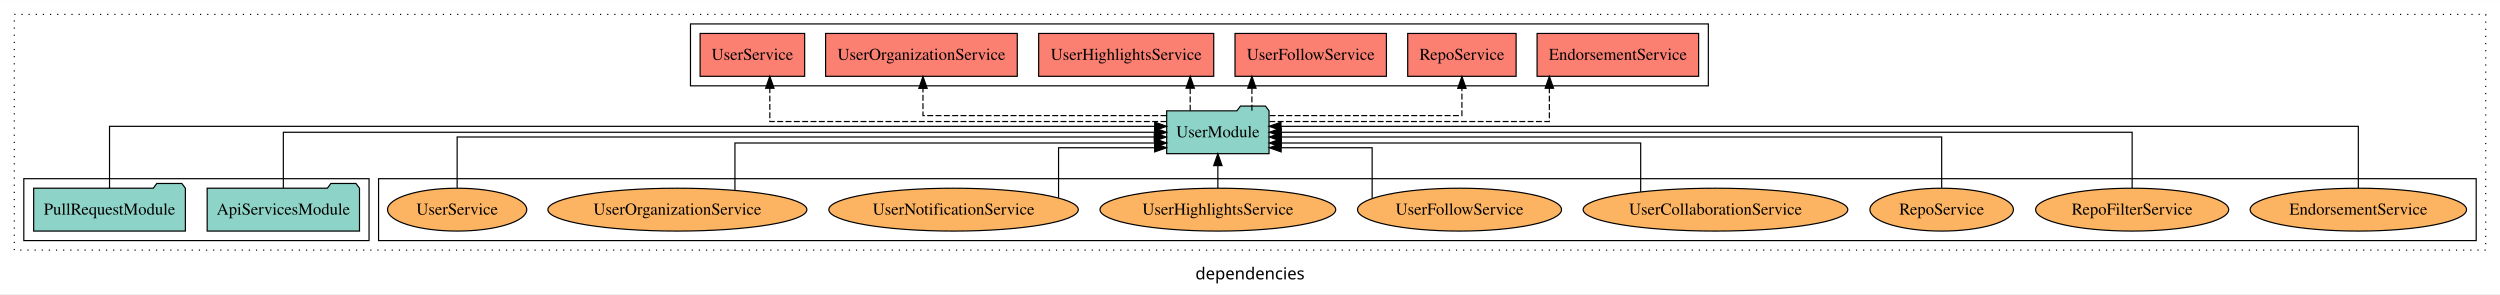
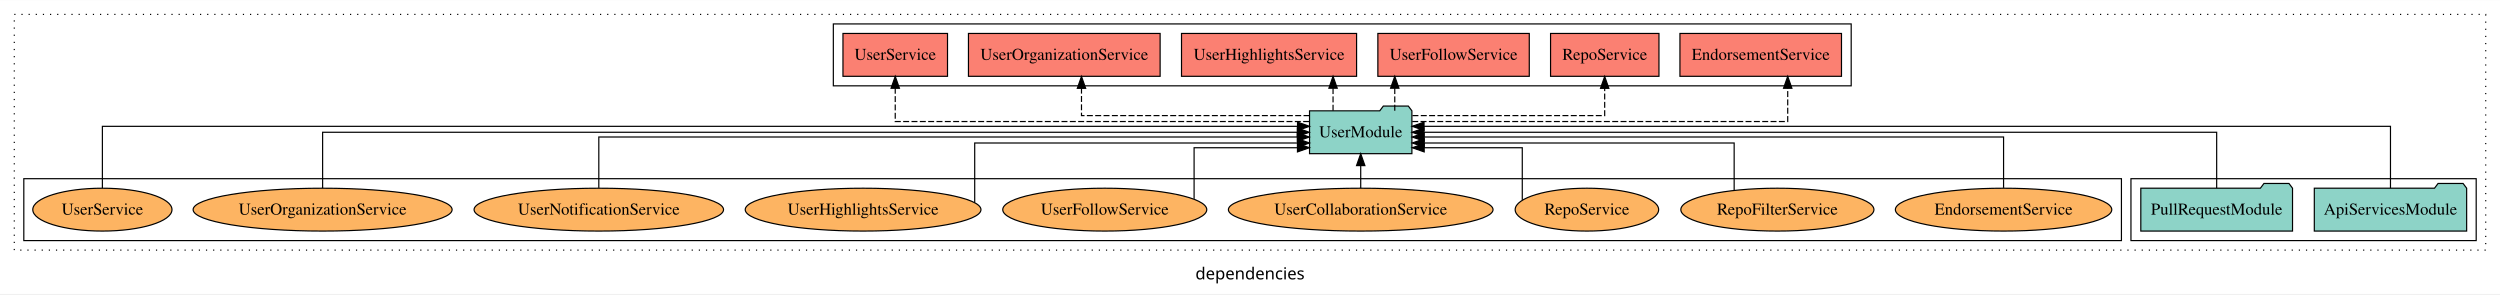
<svg xmlns="http://www.w3.org/2000/svg" width="2100pt" height="247pt" viewBox="0.00 0.00 2100.00 246.80">
  <g id="graph0" class="graph" transform="scale(1 1) rotate(0) translate(4 242.8)">
    <polygon fill="white" stroke="transparent" points="-4,4 -4,-242.8 2096,-242.8 2096,4 -4,4" />
    <text text-anchor="middle" x="1046" y="-8.2" font-family="sans-serif" font-size="14.00">dependencies</text>
    <g id="clust1" class="cluster">
      <polygon fill="none" stroke="black" stroke-dasharray="1,5" points="8,-32.8 8,-230.8 2084,-230.8 2084,-32.8 8,-32.8" />
    </g>
    <g id="clust4" class="cluster">
-       <polygon fill="none" stroke="black" points="576,-170.8 576,-222.8 1431,-222.8 1431,-170.8 576,-170.8" />
+       <polygon fill="none" stroke="black" points="696,-170.8 696,-222.8 1551,-222.8 1551,-170.8 696,-170.8" />
+     </g>
+     <g id="clust3" class="cluster">
+       <polygon fill="none" stroke="black" points="1786,-40.8 1786,-92.8 2076,-92.8 2076,-40.8 1786,-40.8" />
    </g>
    <g id="clust6" class="cluster">
-       <polygon fill="none" stroke="black" points="314,-40.8 314,-92.8 2076,-92.8 2076,-40.8 314,-40.8" />
-     </g>
-     <g id="clust3" class="cluster">
-       <polygon fill="none" stroke="black" points="16,-40.8 16,-92.8 306,-92.8 306,-40.8 16,-40.8" />
+       <polygon fill="none" stroke="black" points="16,-40.8 16,-92.8 1778,-92.8 1778,-40.8 16,-40.8" />
    </g>
    <g id="node1" class="node">
-       <polygon fill="#8dd3c7" stroke="black" points="297.98,-84.8 294.98,-88.8 273.98,-88.8 270.98,-84.8 170.02,-84.8 170.02,-48.8 297.98,-48.8 297.98,-84.8" />
-       <text text-anchor="middle" x="234" y="-62.6" font-family="Times,serif" font-size="14.00">ApiServicesModule</text>
+       <polygon fill="#8dd3c7" stroke="black" points="2067.98,-84.8 2064.98,-88.8 2043.98,-88.8 2040.98,-84.8 1940.02,-84.8 1940.02,-48.8 2067.98,-48.8 2067.98,-84.8" />
+       <text text-anchor="middle" x="2004" y="-62.6" font-family="Times,serif" font-size="14.00">ApiServicesModule</text>
    </g>
    <g id="node3" class="node">
-       <polygon fill="#8dd3c7" stroke="black" points="1061.99,-149.8 1058.99,-153.8 1037.99,-153.8 1034.99,-149.8 976.01,-149.8 976.01,-113.8 1061.99,-113.8 1061.99,-149.8" />
-       <text text-anchor="middle" x="1019" y="-127.6" font-family="Times,serif" font-size="14.00">UserModule</text>
+       <polygon fill="#8dd3c7" stroke="black" points="1181.99,-149.8 1178.99,-153.8 1157.99,-153.8 1154.99,-149.8 1096.01,-149.8 1096.01,-113.8 1181.99,-113.8 1181.99,-149.8" />
+       <text text-anchor="middle" x="1139" y="-127.6" font-family="Times,serif" font-size="14.00">UserModule</text>
    </g>
    <g id="edge1" class="edge">
-       <path fill="none" stroke="black" d="M234,-84.91C234,-104.14 234,-131.8 234,-131.8 234,-131.8 965.96,-131.8 965.96,-131.8" />
-       <polygon fill="black" stroke="black" points="965.96,-135.3 975.96,-131.8 965.96,-128.3 965.96,-135.3" />
+       <path fill="none" stroke="black" d="M2004,-84.83C2004,-105.57 2004,-136.8 2004,-136.8 2004,-136.8 1192.19,-136.8 1192.19,-136.8" />
+       <polygon fill="black" stroke="black" points="1192.19,-133.3 1182.19,-136.8 1192.19,-140.3 1192.19,-133.3" />
    </g>
    <g id="node2" class="node">
-       <polygon fill="#8dd3c7" stroke="black" points="151.72,-84.8 148.72,-88.8 127.72,-88.8 124.72,-84.8 24.28,-84.8 24.28,-48.8 151.72,-48.8 151.72,-84.8" />
-       <text text-anchor="middle" x="88" y="-62.6" font-family="Times,serif" font-size="14.00">PullRequestModule</text>
+       <polygon fill="#8dd3c7" stroke="black" points="1921.72,-84.8 1918.72,-88.8 1897.72,-88.8 1894.72,-84.8 1794.28,-84.8 1794.28,-48.8 1921.72,-48.8 1921.72,-84.8" />
+       <text text-anchor="middle" x="1858" y="-62.6" font-family="Times,serif" font-size="14.00">PullRequestModule</text>
    </g>
    <g id="edge2" class="edge">
-       <path fill="none" stroke="black" d="M88,-84.83C88,-105.57 88,-136.8 88,-136.8 88,-136.8 965.96,-136.8 965.96,-136.8" />
-       <polygon fill="black" stroke="black" points="965.96,-140.3 975.96,-136.8 965.96,-133.3 965.96,-140.3" />
+       <path fill="none" stroke="black" d="M1858,-84.91C1858,-104.14 1858,-131.8 1858,-131.8 1858,-131.8 1192.09,-131.8 1192.09,-131.8" />
+       <polygon fill="black" stroke="black" points="1192.09,-128.3 1182.09,-131.8 1192.09,-135.3 1192.09,-128.3" />
    </g>
    <g id="node4" class="node">
-       <polygon fill="#fb8072" stroke="black" points="1422.85,-214.8 1287.15,-214.8 1287.15,-178.8 1422.85,-178.8 1422.85,-214.8" />
-       <text text-anchor="middle" x="1355" y="-192.6" font-family="Times,serif" font-size="14.00">EndorsementService </text>
+       <polygon fill="#fb8072" stroke="black" points="1542.85,-214.8 1407.15,-214.8 1407.15,-178.8 1542.85,-178.8 1542.85,-214.8" />
+       <text text-anchor="middle" x="1475" y="-192.6" font-family="Times,serif" font-size="14.00">EndorsementService </text>
    </g>
    <g id="edge3" class="edge">
-       <path fill="none" stroke="black" stroke-dasharray="5,2" d="M1062.2,-140.8C1140.42,-140.8 1297.46,-140.8 1297.46,-140.8 1297.46,-140.8 1297.46,-168.77 1297.46,-168.77" />
-       <polygon fill="black" stroke="black" points="1293.96,-168.77 1297.46,-178.77 1300.96,-168.77 1293.96,-168.77" />
+       <path fill="none" stroke="black" stroke-dasharray="5,2" d="M1182.27,-140.8C1277.66,-140.8 1497.68,-140.8 1497.68,-140.8 1497.68,-140.8 1497.68,-168.77 1497.68,-168.77" />
+       <polygon fill="black" stroke="black" points="1494.18,-168.77 1497.68,-178.77 1501.18,-168.77 1494.18,-168.77" />
    </g>
    <g id="node5" class="node">
-       <polygon fill="#fb8072" stroke="black" points="1269.53,-214.8 1178.47,-214.8 1178.47,-178.8 1269.53,-178.8 1269.53,-214.8" />
-       <text text-anchor="middle" x="1224" y="-192.6" font-family="Times,serif" font-size="14.00">RepoService </text>
+       <polygon fill="#fb8072" stroke="black" points="1389.53,-214.8 1298.47,-214.8 1298.47,-178.8 1389.53,-178.8 1389.53,-214.8" />
+       <text text-anchor="middle" x="1344" y="-192.6" font-family="Times,serif" font-size="14.00">RepoService </text>
    </g>
    <g id="edge4" class="edge">
-       <path fill="none" stroke="black" stroke-dasharray="5,2" d="M1062.48,-145.8C1122.65,-145.8 1224,-145.8 1224,-145.8 1224,-145.8 1224,-168.68 1224,-168.68" />
-       <polygon fill="black" stroke="black" points="1220.5,-168.68 1224,-178.68 1227.5,-168.68 1220.5,-168.68" />
+       <path fill="none" stroke="black" stroke-dasharray="5,2" d="M1182.46,-145.8C1242.62,-145.8 1343.93,-145.8 1343.93,-145.8 1343.93,-145.8 1343.93,-168.68 1343.93,-168.68" />
+       <polygon fill="black" stroke="black" points="1340.43,-168.68 1343.93,-178.68 1347.43,-168.68 1340.43,-168.68" />
    </g>
    <g id="node6" class="node">
-       <polygon fill="#fb8072" stroke="black" points="1160.59,-214.8 1033.41,-214.8 1033.41,-178.8 1160.59,-178.8 1160.59,-214.8" />
-       <text text-anchor="middle" x="1097" y="-192.6" font-family="Times,serif" font-size="14.00">UserFollowService </text>
+       <polygon fill="#fb8072" stroke="black" points="1280.59,-214.8 1153.41,-214.8 1153.41,-178.8 1280.59,-178.8 1280.59,-214.8" />
+       <text text-anchor="middle" x="1217" y="-192.6" font-family="Times,serif" font-size="14.00">UserFollowService </text>
    </g>
    <g id="edge5" class="edge">
-       <path fill="none" stroke="black" stroke-dasharray="5,2" d="M1047.6,-149.91C1047.6,-149.91 1047.6,-168.79 1047.6,-168.79" />
-       <polygon fill="black" stroke="black" points="1044.1,-168.79 1047.6,-178.79 1051.1,-168.79 1044.1,-168.79" />
+       <path fill="none" stroke="black" stroke-dasharray="5,2" d="M1167.6,-149.91C1167.6,-149.91 1167.6,-168.79 1167.6,-168.79" />
+       <polygon fill="black" stroke="black" points="1164.1,-168.79 1167.6,-178.79 1171.1,-168.79 1164.1,-168.79" />
    </g>
    <g id="node7" class="node">
-       <polygon fill="#fb8072" stroke="black" points="1015.53,-214.8 868.47,-214.8 868.47,-178.8 1015.53,-178.8 1015.53,-214.8" />
-       <text text-anchor="middle" x="942" y="-192.6" font-family="Times,serif" font-size="14.00">UserHighlightsService </text>
+       <polygon fill="#fb8072" stroke="black" points="1135.53,-214.8 988.47,-214.8 988.47,-178.8 1135.53,-178.8 1135.53,-214.8" />
+       <text text-anchor="middle" x="1062" y="-192.6" font-family="Times,serif" font-size="14.00">UserHighlightsService </text>
    </g>
    <g id="edge6" class="edge">
-       <path fill="none" stroke="black" stroke-dasharray="5,2" d="M995.76,-149.91C995.76,-149.91 995.76,-168.79 995.76,-168.79" />
-       <polygon fill="black" stroke="black" points="992.26,-168.79 995.76,-178.79 999.26,-168.79 992.26,-168.79" />
+       <path fill="none" stroke="black" stroke-dasharray="5,2" d="M1115.76,-149.91C1115.76,-149.91 1115.76,-168.79 1115.76,-168.79" />
+       <polygon fill="black" stroke="black" points="1112.26,-168.79 1115.76,-178.79 1119.26,-168.79 1112.26,-168.79" />
    </g>
    <g id="node8" class="node">
-       <polygon fill="#fb8072" stroke="black" points="850.5,-214.8 689.5,-214.8 689.5,-178.8 850.5,-178.8 850.5,-214.8" />
-       <text text-anchor="middle" x="770" y="-192.6" font-family="Times,serif" font-size="14.00">UserOrganizationService </text>
+       <polygon fill="#fb8072" stroke="black" points="970.5,-214.8 809.5,-214.8 809.5,-178.8 970.5,-178.8 970.5,-214.8" />
+       <text text-anchor="middle" x="890" y="-192.6" font-family="Times,serif" font-size="14.00">UserOrganizationService </text>
    </g>
    <g id="edge7" class="edge">
-       <path fill="none" stroke="black" stroke-dasharray="5,2" d="M975.85,-145.8C904.89,-145.8 771.3,-145.8 771.3,-145.8 771.3,-145.8 771.3,-168.68 771.3,-168.68" />
-       <polygon fill="black" stroke="black" points="767.8,-168.68 771.3,-178.68 774.8,-168.68 767.8,-168.68" />
+       <path fill="none" stroke="black" stroke-dasharray="5,2" d="M1095.98,-145.8C1028.27,-145.8 904.45,-145.8 904.45,-145.8 904.45,-145.8 904.45,-168.68 904.45,-168.68" />
+       <polygon fill="black" stroke="black" points="900.95,-168.68 904.45,-178.68 907.95,-168.68 900.95,-168.68" />
    </g>
    <g id="node9" class="node">
-       <polygon fill="#fb8072" stroke="black" points="671.91,-214.8 584.09,-214.8 584.09,-178.8 671.91,-178.8 671.91,-214.8" />
-       <text text-anchor="middle" x="628" y="-192.6" font-family="Times,serif" font-size="14.00">UserService </text>
+       <polygon fill="#fb8072" stroke="black" points="791.91,-214.8 704.09,-214.8 704.09,-178.8 791.91,-178.8 791.91,-214.8" />
+       <text text-anchor="middle" x="748" y="-192.6" font-family="Times,serif" font-size="14.00">UserService </text>
    </g>
    <g id="edge8" class="edge">
-       <path fill="none" stroke="black" stroke-dasharray="5,2" d="M975.83,-140.8C876.97,-140.8 642.65,-140.8 642.65,-140.8 642.65,-140.8 642.65,-168.77 642.65,-168.77" />
-       <polygon fill="black" stroke="black" points="639.15,-168.77 642.65,-178.77 646.15,-168.77 639.15,-168.77" />
+       <path fill="none" stroke="black" stroke-dasharray="5,2" d="M1095.66,-140.8C993.86,-140.8 748,-140.8 748,-140.8 748,-140.8 748,-168.77 748,-168.77" />
+       <polygon fill="black" stroke="black" points="744.5,-168.77 748,-178.77 751.5,-168.77 744.5,-168.77" />
    </g>
    <g id="node10" class="node">
-       <ellipse fill="#fdb462" stroke="black" cx="1977" cy="-66.8" rx="90.89" ry="18" />
-       <text text-anchor="middle" x="1977" y="-62.6" font-family="Times,serif" font-size="14.00">EndorsementService</text>
+       <ellipse fill="#fdb462" stroke="black" cx="1679" cy="-66.8" rx="90.89" ry="18" />
+       <text text-anchor="middle" x="1679" y="-62.6" font-family="Times,serif" font-size="14.00">EndorsementService</text>
    </g>
    <g id="edge9" class="edge">
-       <path fill="none" stroke="black" d="M1977,-84.83C1977,-105.57 1977,-136.8 1977,-136.8 1977,-136.8 1072.02,-136.8 1072.02,-136.8" />
-       <polygon fill="black" stroke="black" points="1072.02,-133.3 1062.02,-136.8 1072.02,-140.3 1072.02,-133.3" />
+       <path fill="none" stroke="black" d="M1679,-85.1C1679,-103.07 1679,-127.8 1679,-127.8 1679,-127.8 1192.28,-127.8 1192.28,-127.8" />
+       <polygon fill="black" stroke="black" points="1192.28,-124.3 1182.28,-127.8 1192.28,-131.3 1192.28,-124.3" />
    </g>
    <g id="node11" class="node">
-       <ellipse fill="#fdb462" stroke="black" cx="1787" cy="-66.8" rx="81.1" ry="18" />
-       <text text-anchor="middle" x="1787" y="-62.6" font-family="Times,serif" font-size="14.00">RepoFilterService</text>
+       <ellipse fill="#fdb462" stroke="black" cx="1489" cy="-66.8" rx="81.1" ry="18" />
+       <text text-anchor="middle" x="1489" y="-62.6" font-family="Times,serif" font-size="14.00">RepoFilterService</text>
    </g>
    <g id="edge10" class="edge">
-       <path fill="none" stroke="black" d="M1787,-84.91C1787,-104.14 1787,-131.8 1787,-131.8 1787,-131.8 1072.21,-131.8 1072.21,-131.8" />
-       <polygon fill="black" stroke="black" points="1072.21,-128.3 1062.21,-131.8 1072.21,-135.3 1072.21,-128.3" />
+       <path fill="none" stroke="black" d="M1452.69,-83C1452.69,-99.54 1452.69,-122.8 1452.69,-122.8 1452.69,-122.8 1192.29,-122.8 1192.29,-122.8" />
+       <polygon fill="black" stroke="black" points="1192.29,-119.3 1182.29,-122.8 1192.29,-126.3 1192.29,-119.3" />
    </g>
    <g id="node12" class="node">
-       <ellipse fill="#fdb462" stroke="black" cx="1627" cy="-66.8" rx="60.26" ry="18" />
-       <text text-anchor="middle" x="1627" y="-62.6" font-family="Times,serif" font-size="14.00">RepoService</text>
+       <ellipse fill="#fdb462" stroke="black" cx="1329" cy="-66.8" rx="60.26" ry="18" />
+       <text text-anchor="middle" x="1329" y="-62.6" font-family="Times,serif" font-size="14.00">RepoService</text>
    </g>
    <g id="edge11" class="edge">
-       <path fill="none" stroke="black" d="M1627,-85.1C1627,-103.07 1627,-127.8 1627,-127.8 1627,-127.8 1072.24,-127.8 1072.24,-127.8" />
-       <polygon fill="black" stroke="black" points="1072.24,-124.3 1062.24,-127.8 1072.24,-131.3 1072.24,-124.3" />
+       <path fill="none" stroke="black" d="M1274.71,-74.93C1274.71,-89.55 1274.71,-118.8 1274.71,-118.8 1274.71,-118.8 1192.31,-118.8 1192.31,-118.8" />
+       <polygon fill="black" stroke="black" points="1192.31,-115.3 1182.31,-118.8 1192.31,-122.3 1192.31,-115.3" />
    </g>
    <g id="node13" class="node">
-       <ellipse fill="#fdb462" stroke="black" cx="1437" cy="-66.8" rx="111.16" ry="18" />
-       <text text-anchor="middle" x="1437" y="-62.6" font-family="Times,serif" font-size="14.00">UserCollaborationService</text>
+       <ellipse fill="#fdb462" stroke="black" cx="1139" cy="-66.8" rx="111.16" ry="18" />
+       <text text-anchor="middle" x="1139" y="-62.6" font-family="Times,serif" font-size="14.00">UserCollaborationService</text>
    </g>
    <g id="edge12" class="edge">
-       <path fill="none" stroke="black" d="M1374.17,-81.81C1374.17,-98.39 1374.17,-122.8 1374.17,-122.8 1374.17,-122.8 1072.2,-122.8 1072.2,-122.8" />
-       <polygon fill="black" stroke="black" points="1072.2,-119.3 1062.2,-122.8 1072.2,-126.3 1072.2,-119.3" />
+       <path fill="none" stroke="black" d="M1139,-84.91C1139,-84.91 1139,-103.79 1139,-103.79" />
+       <polygon fill="black" stroke="black" points="1135.5,-103.79 1139,-113.79 1142.5,-103.79 1135.5,-103.79" />
    </g>
    <g id="node14" class="node">
-       <ellipse fill="#fdb462" stroke="black" cx="1222" cy="-66.8" rx="85.69" ry="18" />
-       <text text-anchor="middle" x="1222" y="-62.6" font-family="Times,serif" font-size="14.00">UserFollowService</text>
+       <ellipse fill="#fdb462" stroke="black" cx="924" cy="-66.8" rx="85.69" ry="18" />
+       <text text-anchor="middle" x="924" y="-62.6" font-family="Times,serif" font-size="14.00">UserFollowService</text>
    </g>
    <g id="edge13" class="edge">
-       <path fill="none" stroke="black" d="M1148.6,-76.34C1148.6,-91.35 1148.6,-118.8 1148.6,-118.8 1148.6,-118.8 1072.15,-118.8 1072.15,-118.8" />
-       <polygon fill="black" stroke="black" points="1072.15,-115.3 1062.15,-118.8 1072.15,-122.3 1072.15,-115.3" />
+       <path fill="none" stroke="black" d="M999.04,-75.86C999.04,-90.76 999.04,-118.8 999.04,-118.8 999.04,-118.8 1085.87,-118.8 1085.87,-118.8" />
+       <polygon fill="black" stroke="black" points="1085.87,-122.3 1095.87,-118.8 1085.87,-115.3 1085.87,-122.3" />
    </g>
    <g id="node15" class="node">
-       <ellipse fill="#fdb462" stroke="black" cx="1019" cy="-66.8" rx="99.01" ry="18" />
-       <text text-anchor="middle" x="1019" y="-62.6" font-family="Times,serif" font-size="14.00">UserHighlightsService</text>
+       <ellipse fill="#fdb462" stroke="black" cx="721" cy="-66.8" rx="99.01" ry="18" />
+       <text text-anchor="middle" x="721" y="-62.6" font-family="Times,serif" font-size="14.00">UserHighlightsService</text>
    </g>
    <g id="edge14" class="edge">
-       <path fill="none" stroke="black" d="M1019,-84.91C1019,-84.91 1019,-103.79 1019,-103.79" />
-       <polygon fill="black" stroke="black" points="1015.5,-103.79 1019,-113.79 1022.5,-103.79 1015.5,-103.79" />
+       <path fill="none" stroke="black" d="M814.75,-72.79C814.75,-87.24 814.75,-122.8 814.75,-122.8 814.75,-122.8 1085.94,-122.8 1085.94,-122.8" />
+       <polygon fill="black" stroke="black" points="1085.94,-126.3 1095.94,-122.8 1085.94,-119.3 1085.94,-126.3" />
    </g>
    <g id="node16" class="node">
-       <ellipse fill="#fdb462" stroke="black" cx="797" cy="-66.8" rx="104.78" ry="18" />
-       <text text-anchor="middle" x="797" y="-62.6" font-family="Times,serif" font-size="14.00">UserNotificationService</text>
+       <ellipse fill="#fdb462" stroke="black" cx="499" cy="-66.8" rx="104.78" ry="18" />
+       <text text-anchor="middle" x="499" y="-62.6" font-family="Times,serif" font-size="14.00">UserNotificationService</text>
    </g>
    <g id="edge15" class="edge">
-       <path fill="none" stroke="black" d="M885.19,-76.83C885.19,-91.94 885.19,-118.8 885.19,-118.8 885.19,-118.8 965.92,-118.8 965.92,-118.8" />
-       <polygon fill="black" stroke="black" points="965.92,-122.3 975.92,-118.8 965.92,-115.3 965.92,-122.3" />
+       <path fill="none" stroke="black" d="M499,-85.1C499,-103.07 499,-127.8 499,-127.8 499,-127.8 1085.76,-127.8 1085.76,-127.8" />
+       <polygon fill="black" stroke="black" points="1085.76,-131.3 1095.76,-127.8 1085.76,-124.3 1085.76,-131.3" />
    </g>
    <g id="node17" class="node">
-       <ellipse fill="#fdb462" stroke="black" cx="565" cy="-66.8" rx="108.78" ry="18" />
-       <text text-anchor="middle" x="565" y="-62.6" font-family="Times,serif" font-size="14.00">UserOrganizationService</text>
+       <ellipse fill="#fdb462" stroke="black" cx="267" cy="-66.8" rx="108.78" ry="18" />
+       <text text-anchor="middle" x="267" y="-62.6" font-family="Times,serif" font-size="14.00">UserOrganizationService</text>
    </g>
    <g id="edge16" class="edge">
-       <path fill="none" stroke="black" d="M613.35,-83C613.35,-99.54 613.35,-122.8 613.35,-122.8 613.35,-122.8 965.97,-122.8 965.97,-122.8" />
-       <polygon fill="black" stroke="black" points="965.97,-126.3 975.97,-122.8 965.97,-119.3 965.97,-126.3" />
+       <path fill="none" stroke="black" d="M267,-84.91C267,-104.14 267,-131.8 267,-131.8 267,-131.8 1085.76,-131.8 1085.76,-131.8" />
+       <polygon fill="black" stroke="black" points="1085.76,-135.3 1095.76,-131.8 1085.76,-128.3 1085.76,-135.3" />
    </g>
    <g id="node18" class="node">
-       <ellipse fill="#fdb462" stroke="black" cx="380" cy="-66.8" rx="58.46" ry="18" />
-       <text text-anchor="middle" x="380" y="-62.6" font-family="Times,serif" font-size="14.00">UserService</text>
+       <ellipse fill="#fdb462" stroke="black" cx="82" cy="-66.8" rx="58.46" ry="18" />
+       <text text-anchor="middle" x="82" y="-62.6" font-family="Times,serif" font-size="14.00">UserService</text>
    </g>
    <g id="edge17" class="edge">
-       <path fill="none" stroke="black" d="M380,-85.1C380,-103.07 380,-127.8 380,-127.8 380,-127.8 965.58,-127.8 965.58,-127.8" />
-       <polygon fill="black" stroke="black" points="965.58,-131.3 975.58,-127.8 965.58,-124.3 965.58,-131.3" />
+       <path fill="none" stroke="black" d="M82,-84.83C82,-105.57 82,-136.8 82,-136.8 82,-136.8 1085.93,-136.8 1085.93,-136.8" />
+       <polygon fill="black" stroke="black" points="1085.93,-140.3 1095.93,-136.8 1085.93,-133.3 1085.93,-140.3" />
    </g>
  </g>
</svg>
